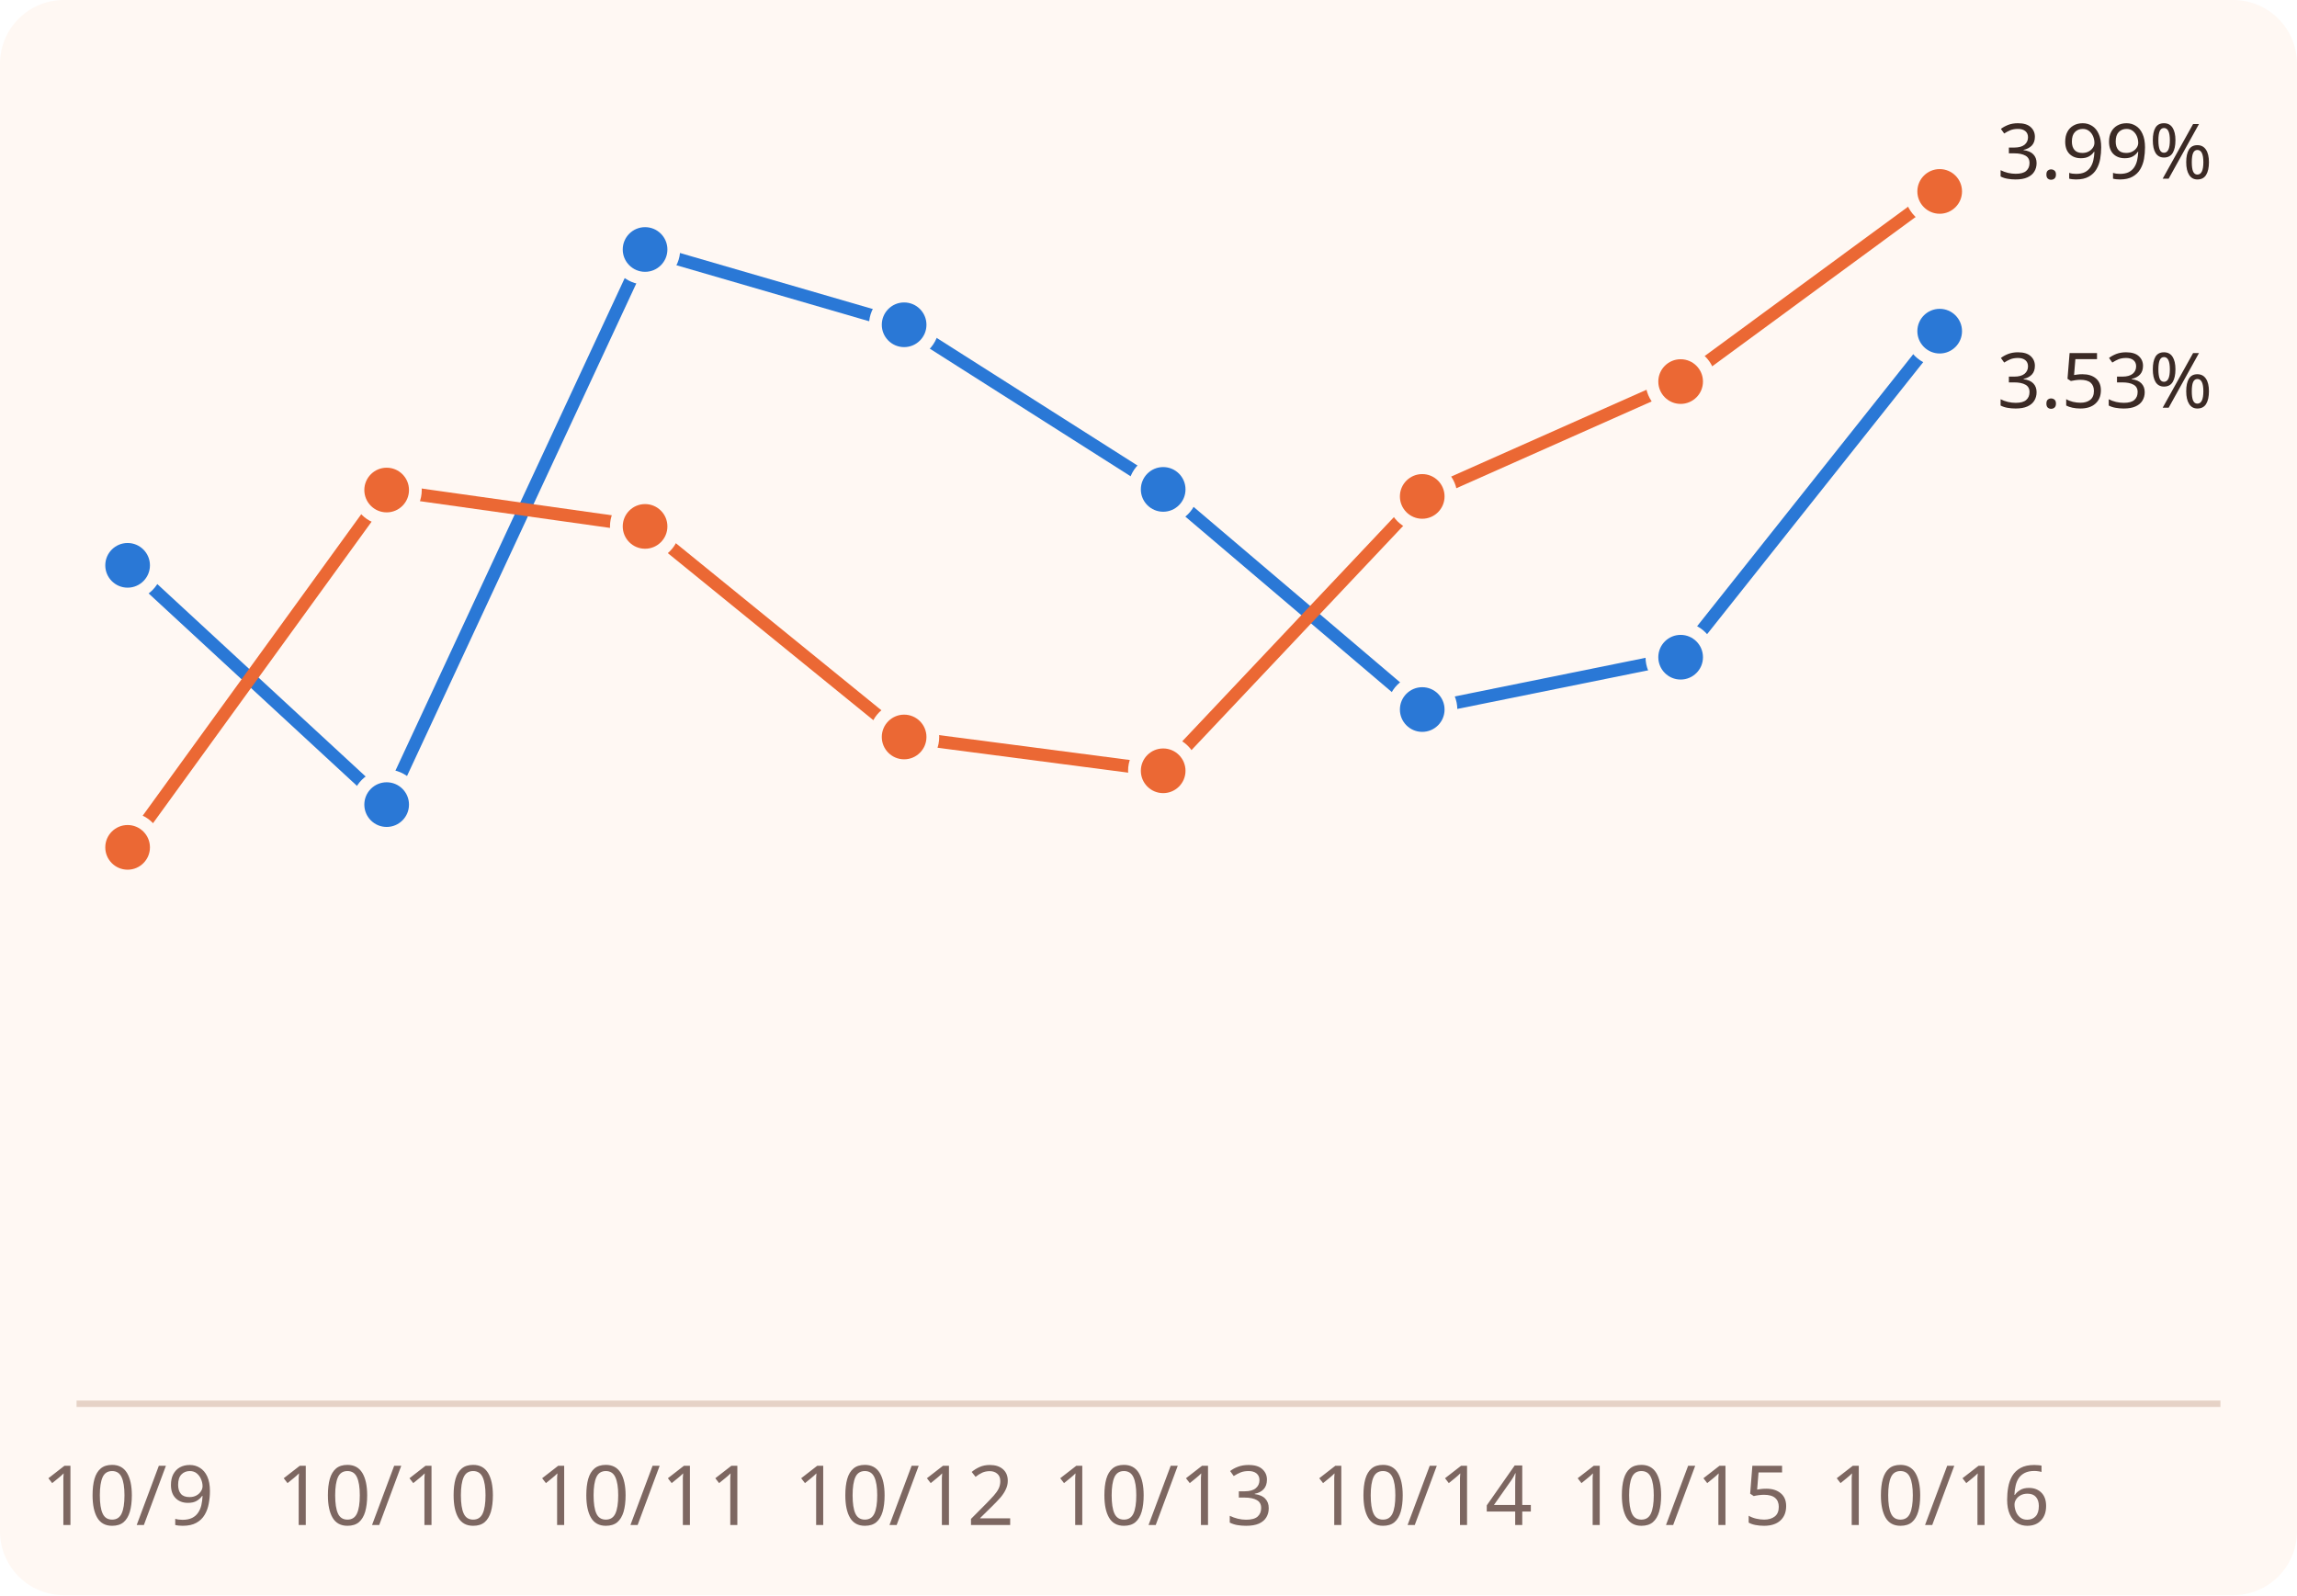
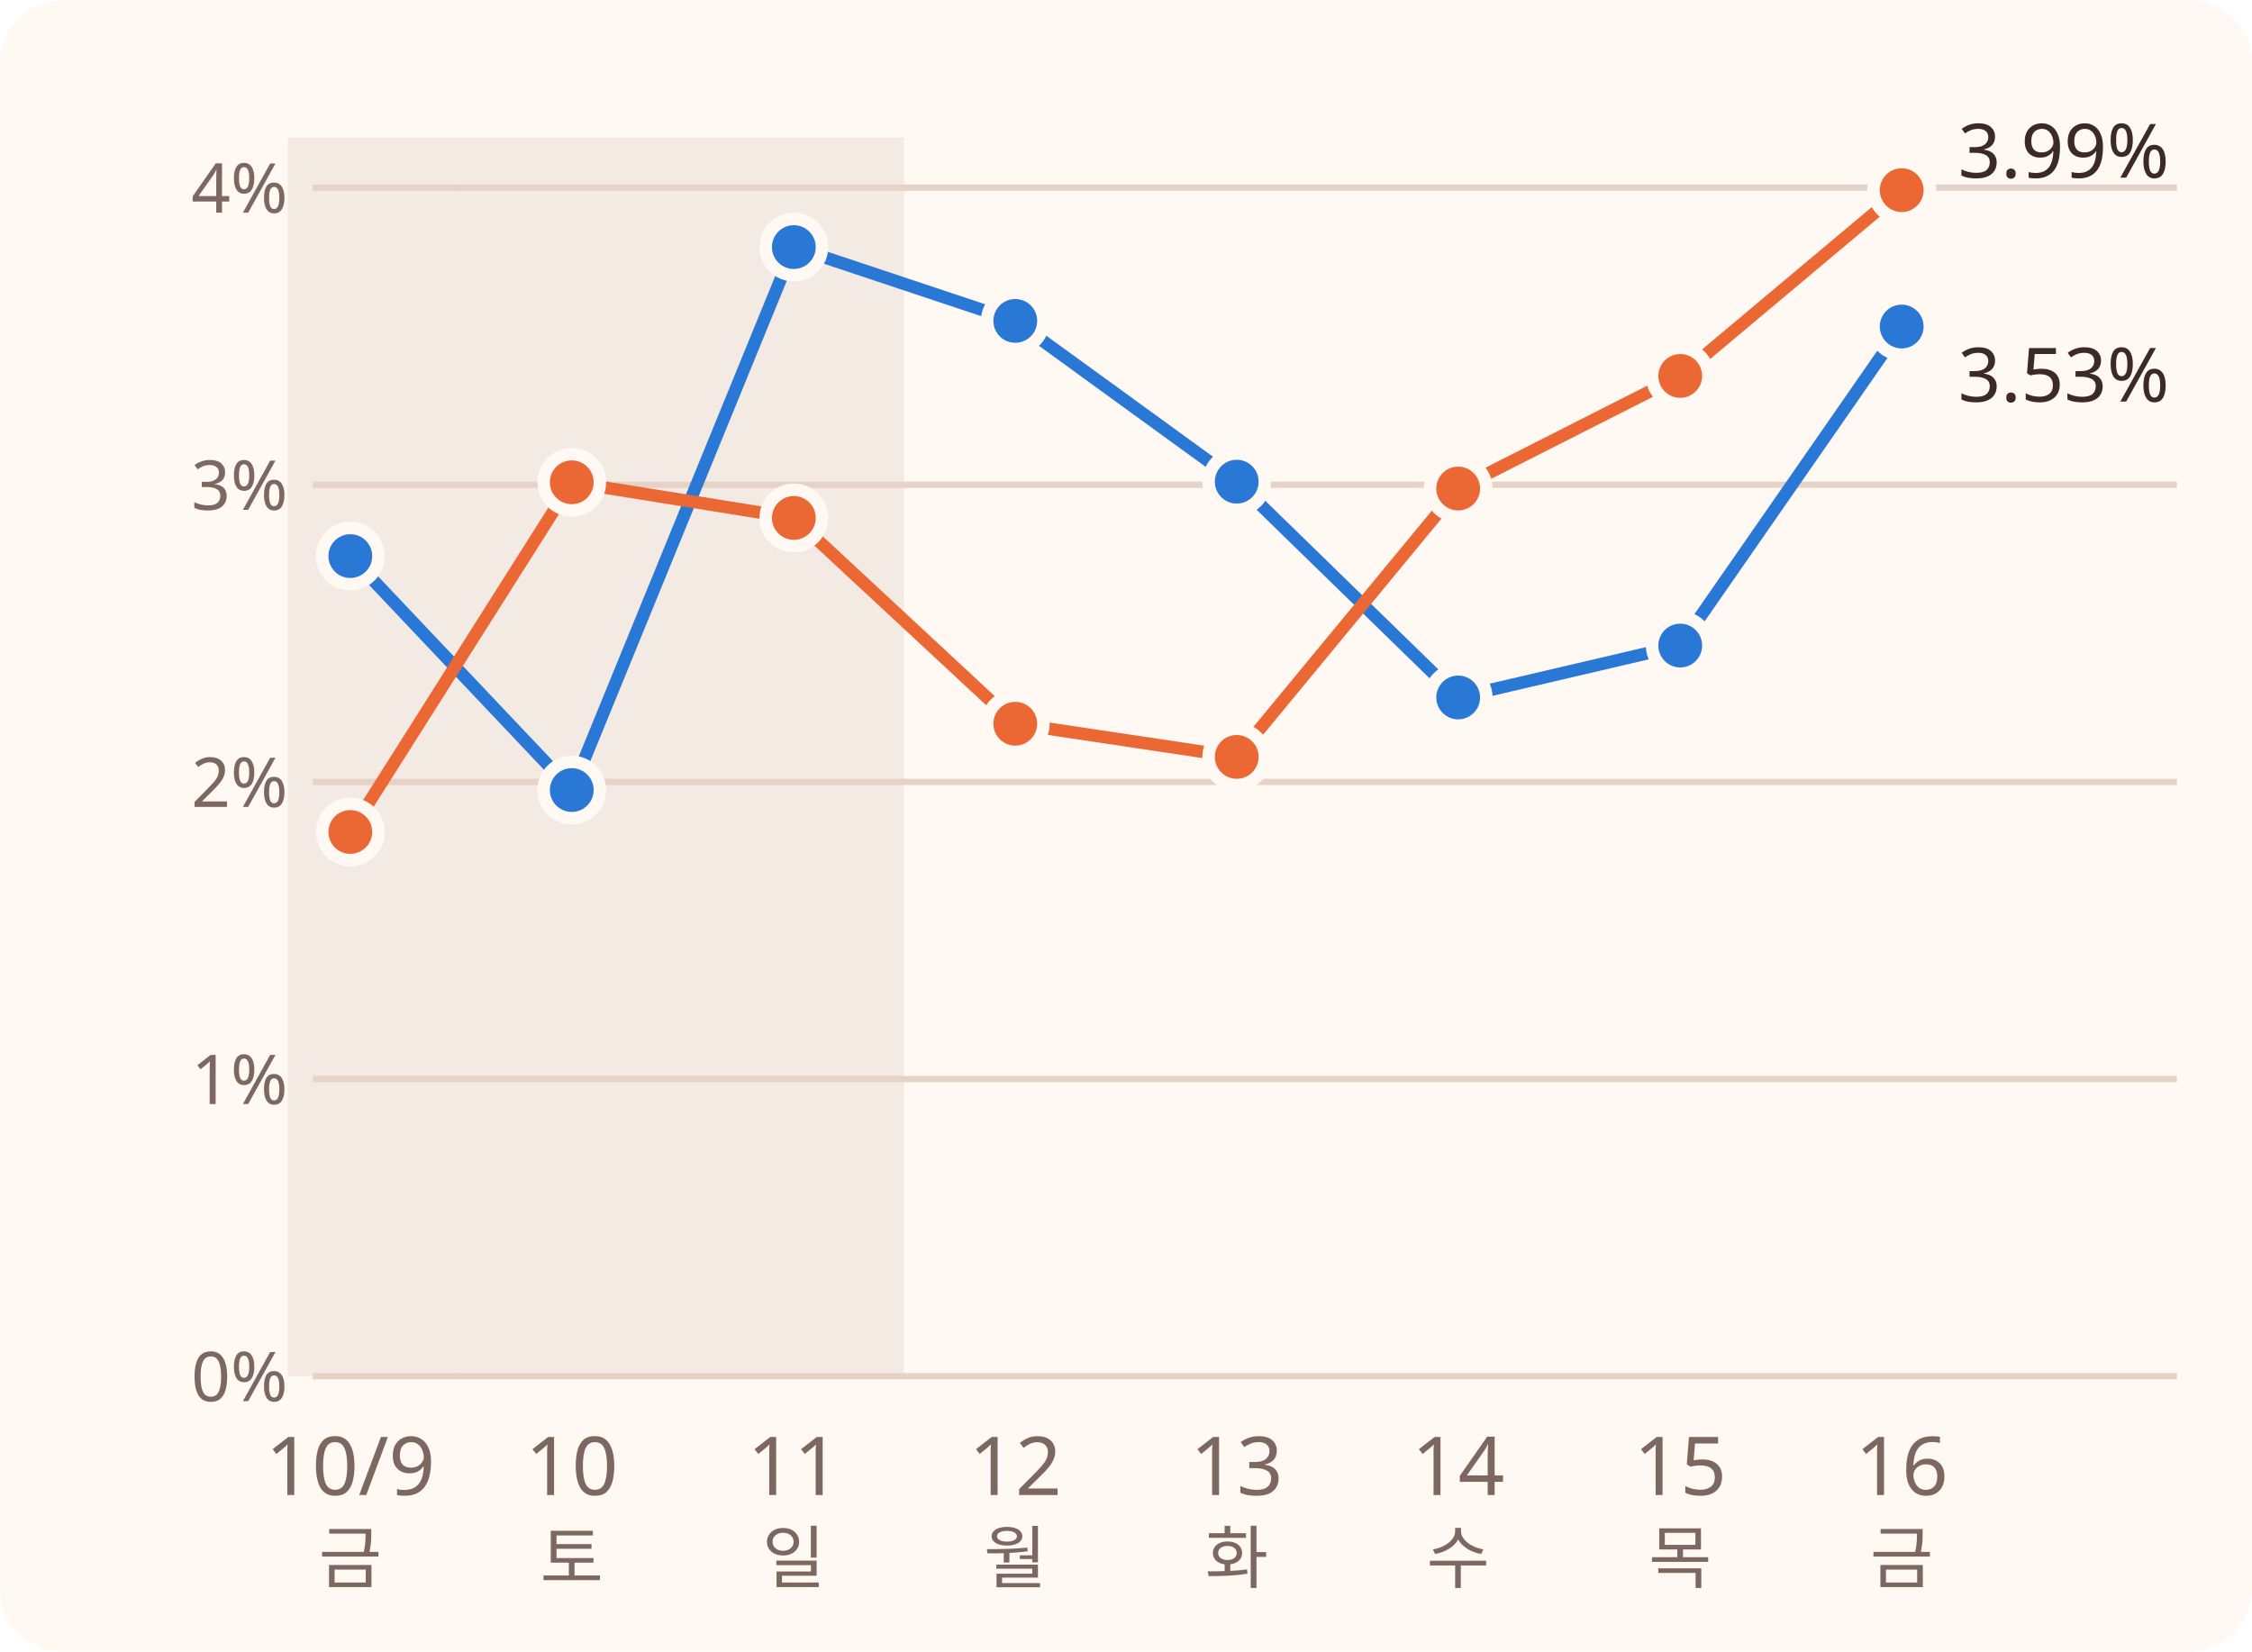
- <svg xmlns="http://www.w3.org/2000/svg" class="vz" viewBox="0 0 360 250" role="img">
+ <svg xmlns="http://www.w3.org/2000/svg" class="vz" viewBox="0 0 360 264" role="img">
  <style>
.vz text{font-family:"Noto Sans KR","Apple SD Gothic Neo",sans-serif}
.vz-t{fill:#3B2A25}.vz-s{fill:#7D6761}.vz-g{stroke:#E6D2C6}
.vz-a{fill:#2a78d6}.vz-b{fill:#eb6834}.vz-la{stroke:#2a78d6}.vz-lb{stroke:#eb6834}.vz-ring{stroke:#FFF8F3}
+ .vz-off{fill:#F3EAE3}
</style>
  <rect width="100%" height="100%" rx="10" fill="#FFF8F3" />
-   <line class="vz-g" x1="12" x2="348" y1="220" y2="220" />
-   <text class="vz-s" x="20.0" y="239.0" text-anchor="middle" font-size="13">10/9</text>
-   <text class="vz-s" x="60.6" y="239.0" text-anchor="middle" font-size="13">10/10</text>
-   <text class="vz-s" x="101.1" y="239.0" text-anchor="middle" font-size="13">10/11</text>
-   <text class="vz-s" x="141.7" y="239.0" text-anchor="middle" font-size="13">10/12</text>
-   <text class="vz-s" x="182.3" y="239.0" text-anchor="middle" font-size="13">10/13</text>
-   <text class="vz-s" x="222.9" y="239.0" text-anchor="middle" font-size="13">10/14</text>
-   <text class="vz-s" x="263.4" y="239.0" text-anchor="middle" font-size="13">10/15</text>
-   <text class="vz-s" x="304.0" y="239.0" text-anchor="middle" font-size="13">10/16</text>
-   <path class="vz-la" d="M20.0,88.6 L60.6,126.1 L101.1,39.1 L141.7,50.9 L182.3,76.7 L222.9,111.2 L263.4,103.0 L304.0,51.9" fill="none" stroke-width="2" stroke-linejoin="round" />
-   <circle class="vz-a vz-ring" cx="20.0" cy="88.6" r="4.5" stroke-width="2" />
-   <circle class="vz-a vz-ring" cx="60.6" cy="126.1" r="4.5" stroke-width="2" />
-   <circle class="vz-a vz-ring" cx="101.1" cy="39.1" r="4.5" stroke-width="2" />
-   <circle class="vz-a vz-ring" cx="141.7" cy="50.9" r="4.5" stroke-width="2" />
-   <circle class="vz-a vz-ring" cx="182.3" cy="76.7" r="4.5" stroke-width="2" />
-   <circle class="vz-a vz-ring" cx="222.9" cy="111.2" r="4.5" stroke-width="2" />
-   <circle class="vz-a vz-ring" cx="263.4" cy="103.0" r="4.5" stroke-width="2" />
-   <circle class="vz-a vz-ring" cx="304.0" cy="51.9" r="4.5" stroke-width="2" />
-   <text class="vz-t" x="313.0" y="63.9" text-anchor="start" font-size="12">3.53%</text>
-   <path class="vz-lb" d="M20.0,132.8 L60.6,76.8 L101.1,82.5 L141.7,115.5 L182.3,120.8 L222.9,77.8 L263.4,59.8 L304.0,30.0" fill="none" stroke-width="2" stroke-linejoin="round" />
-   <circle class="vz-b vz-ring" cx="20.0" cy="132.8" r="4.5" stroke-width="2" />
-   <circle class="vz-b vz-ring" cx="60.6" cy="76.8" r="4.5" stroke-width="2" />
-   <circle class="vz-b vz-ring" cx="101.1" cy="82.5" r="4.5" stroke-width="2" />
-   <circle class="vz-b vz-ring" cx="141.7" cy="115.5" r="4.5" stroke-width="2" />
-   <circle class="vz-b vz-ring" cx="182.3" cy="120.8" r="4.5" stroke-width="2" />
-   <circle class="vz-b vz-ring" cx="222.9" cy="77.8" r="4.5" stroke-width="2" />
-   <circle class="vz-b vz-ring" cx="263.4" cy="59.8" r="4.5" stroke-width="2" />
-   <circle class="vz-b vz-ring" cx="304.0" cy="30.0" r="4.5" stroke-width="2" />
-   <text class="vz-t" x="313.0" y="28.0" text-anchor="start" font-size="12">3.99%</text>
+   <rect class="vz-off" x="46.0" y="22.0" width="27.7" height="198.0" />
+   <rect class="vz-off" x="73.7" y="22.0" width="35.4" height="198.0" />
+   <rect class="vz-off" x="109.1" y="22.0" width="35.4" height="198.0" />
+   <line class="vz-g" x1="50" x2="348" y1="220.0" y2="220.0" />
+   <text class="vz-s" x="46.0" y="224.0" text-anchor="end" font-size="11">0%</text>
+   <line class="vz-g" x1="50" x2="348" y1="172.5" y2="172.5" />
+   <text class="vz-s" x="46.0" y="176.5" text-anchor="end" font-size="11">1%</text>
+   <line class="vz-g" x1="50" x2="348" y1="125.0" y2="125.0" />
+   <text class="vz-s" x="46.0" y="129.0" text-anchor="end" font-size="11">2%</text>
+   <line class="vz-g" x1="50" x2="348" y1="77.5" y2="77.5" />
+   <text class="vz-s" x="46.0" y="81.5" text-anchor="end" font-size="11">3%</text>
+   <line class="vz-g" x1="50" x2="348" y1="30.0" y2="30.0" />
+   <text class="vz-s" x="46.0" y="34.0" text-anchor="end" font-size="11">4%</text>
+   <text class="vz-s" x="56.0" y="239.0" text-anchor="middle" font-size="13">10/9</text>
+   <text class="vz-s" x="91.4" y="239.0" text-anchor="middle" font-size="13">10</text>
+   <text class="vz-s" x="126.9" y="239.0" text-anchor="middle" font-size="13">11</text>
+   <text class="vz-s" x="162.3" y="239.0" text-anchor="middle" font-size="13">12</text>
+   <text class="vz-s" x="197.7" y="239.0" text-anchor="middle" font-size="13">13</text>
+   <text class="vz-s" x="233.1" y="239.0" text-anchor="middle" font-size="13">14</text>
+   <text class="vz-s" x="268.6" y="239.0" text-anchor="middle" font-size="13">15</text>
+   <text class="vz-s" x="304.0" y="239.0" text-anchor="middle" font-size="13">16</text>
+   <text class="vz-s" x="56.0" y="253.0" text-anchor="middle" font-size="11">금</text>
+   <text class="vz-s" x="91.4" y="253.0" text-anchor="middle" font-size="11">토</text>
+   <text class="vz-s" x="126.9" y="253.0" text-anchor="middle" font-size="11">일</text>
+   <text class="vz-s" x="162.3" y="253.0" text-anchor="middle" font-size="11">월</text>
+   <text class="vz-s" x="197.7" y="253.0" text-anchor="middle" font-size="11">화</text>
+   <text class="vz-s" x="233.1" y="253.0" text-anchor="middle" font-size="11">수</text>
+   <text class="vz-s" x="268.6" y="253.0" text-anchor="middle" font-size="11">목</text>
+   <text class="vz-s" x="304.0" y="253.0" text-anchor="middle" font-size="11">금</text>
+   <path class="vz-la" d="M56.0,88.9 L91.4,126.3 L126.9,39.5 L162.3,51.3 L197.7,77.0 L233.1,111.5 L268.6,103.2 L304.0,52.2" fill="none" stroke-width="2" stroke-linejoin="round" />
+   <circle class="vz-a vz-ring" cx="56.0" cy="88.9" r="4.5" stroke-width="2" />
+   <circle class="vz-a vz-ring" cx="91.4" cy="126.3" r="4.5" stroke-width="2" />
+   <circle class="vz-a vz-ring" cx="126.9" cy="39.5" r="4.5" stroke-width="2" />
+   <circle class="vz-a vz-ring" cx="162.3" cy="51.3" r="4.5" stroke-width="2" />
+   <circle class="vz-a vz-ring" cx="197.7" cy="77.0" r="4.5" stroke-width="2" />
+   <circle class="vz-a vz-ring" cx="233.1" cy="111.5" r="4.5" stroke-width="2" />
+   <circle class="vz-a vz-ring" cx="268.6" cy="103.2" r="4.5" stroke-width="2" />
+   <circle class="vz-a vz-ring" cx="304.0" cy="52.2" r="4.5" stroke-width="2" />
+   <text class="vz-t" x="313.0" y="64.2" text-anchor="start" font-size="12">3.53%</text>
+   <path class="vz-lb" d="M56.0,133.0 L91.4,77.1 L126.9,82.8 L162.3,115.7 L197.7,121.0 L233.1,78.1 L268.6,60.1 L304.0,30.4" fill="none" stroke-width="2" stroke-linejoin="round" />
+   <circle class="vz-b vz-ring" cx="56.0" cy="133.0" r="4.5" stroke-width="2" />
+   <circle class="vz-b vz-ring" cx="91.4" cy="77.1" r="4.5" stroke-width="2" />
+   <circle class="vz-b vz-ring" cx="126.9" cy="82.8" r="4.5" stroke-width="2" />
+   <circle class="vz-b vz-ring" cx="162.3" cy="115.7" r="4.5" stroke-width="2" />
+   <circle class="vz-b vz-ring" cx="197.7" cy="121.0" r="4.5" stroke-width="2" />
+   <circle class="vz-b vz-ring" cx="233.1" cy="78.1" r="4.5" stroke-width="2" />
+   <circle class="vz-b vz-ring" cx="268.6" cy="60.1" r="4.5" stroke-width="2" />
+   <circle class="vz-b vz-ring" cx="304.0" cy="30.4" r="4.5" stroke-width="2" />
+   <text class="vz-t" x="313.0" y="28.4" text-anchor="start" font-size="12">3.99%</text>
</svg>
